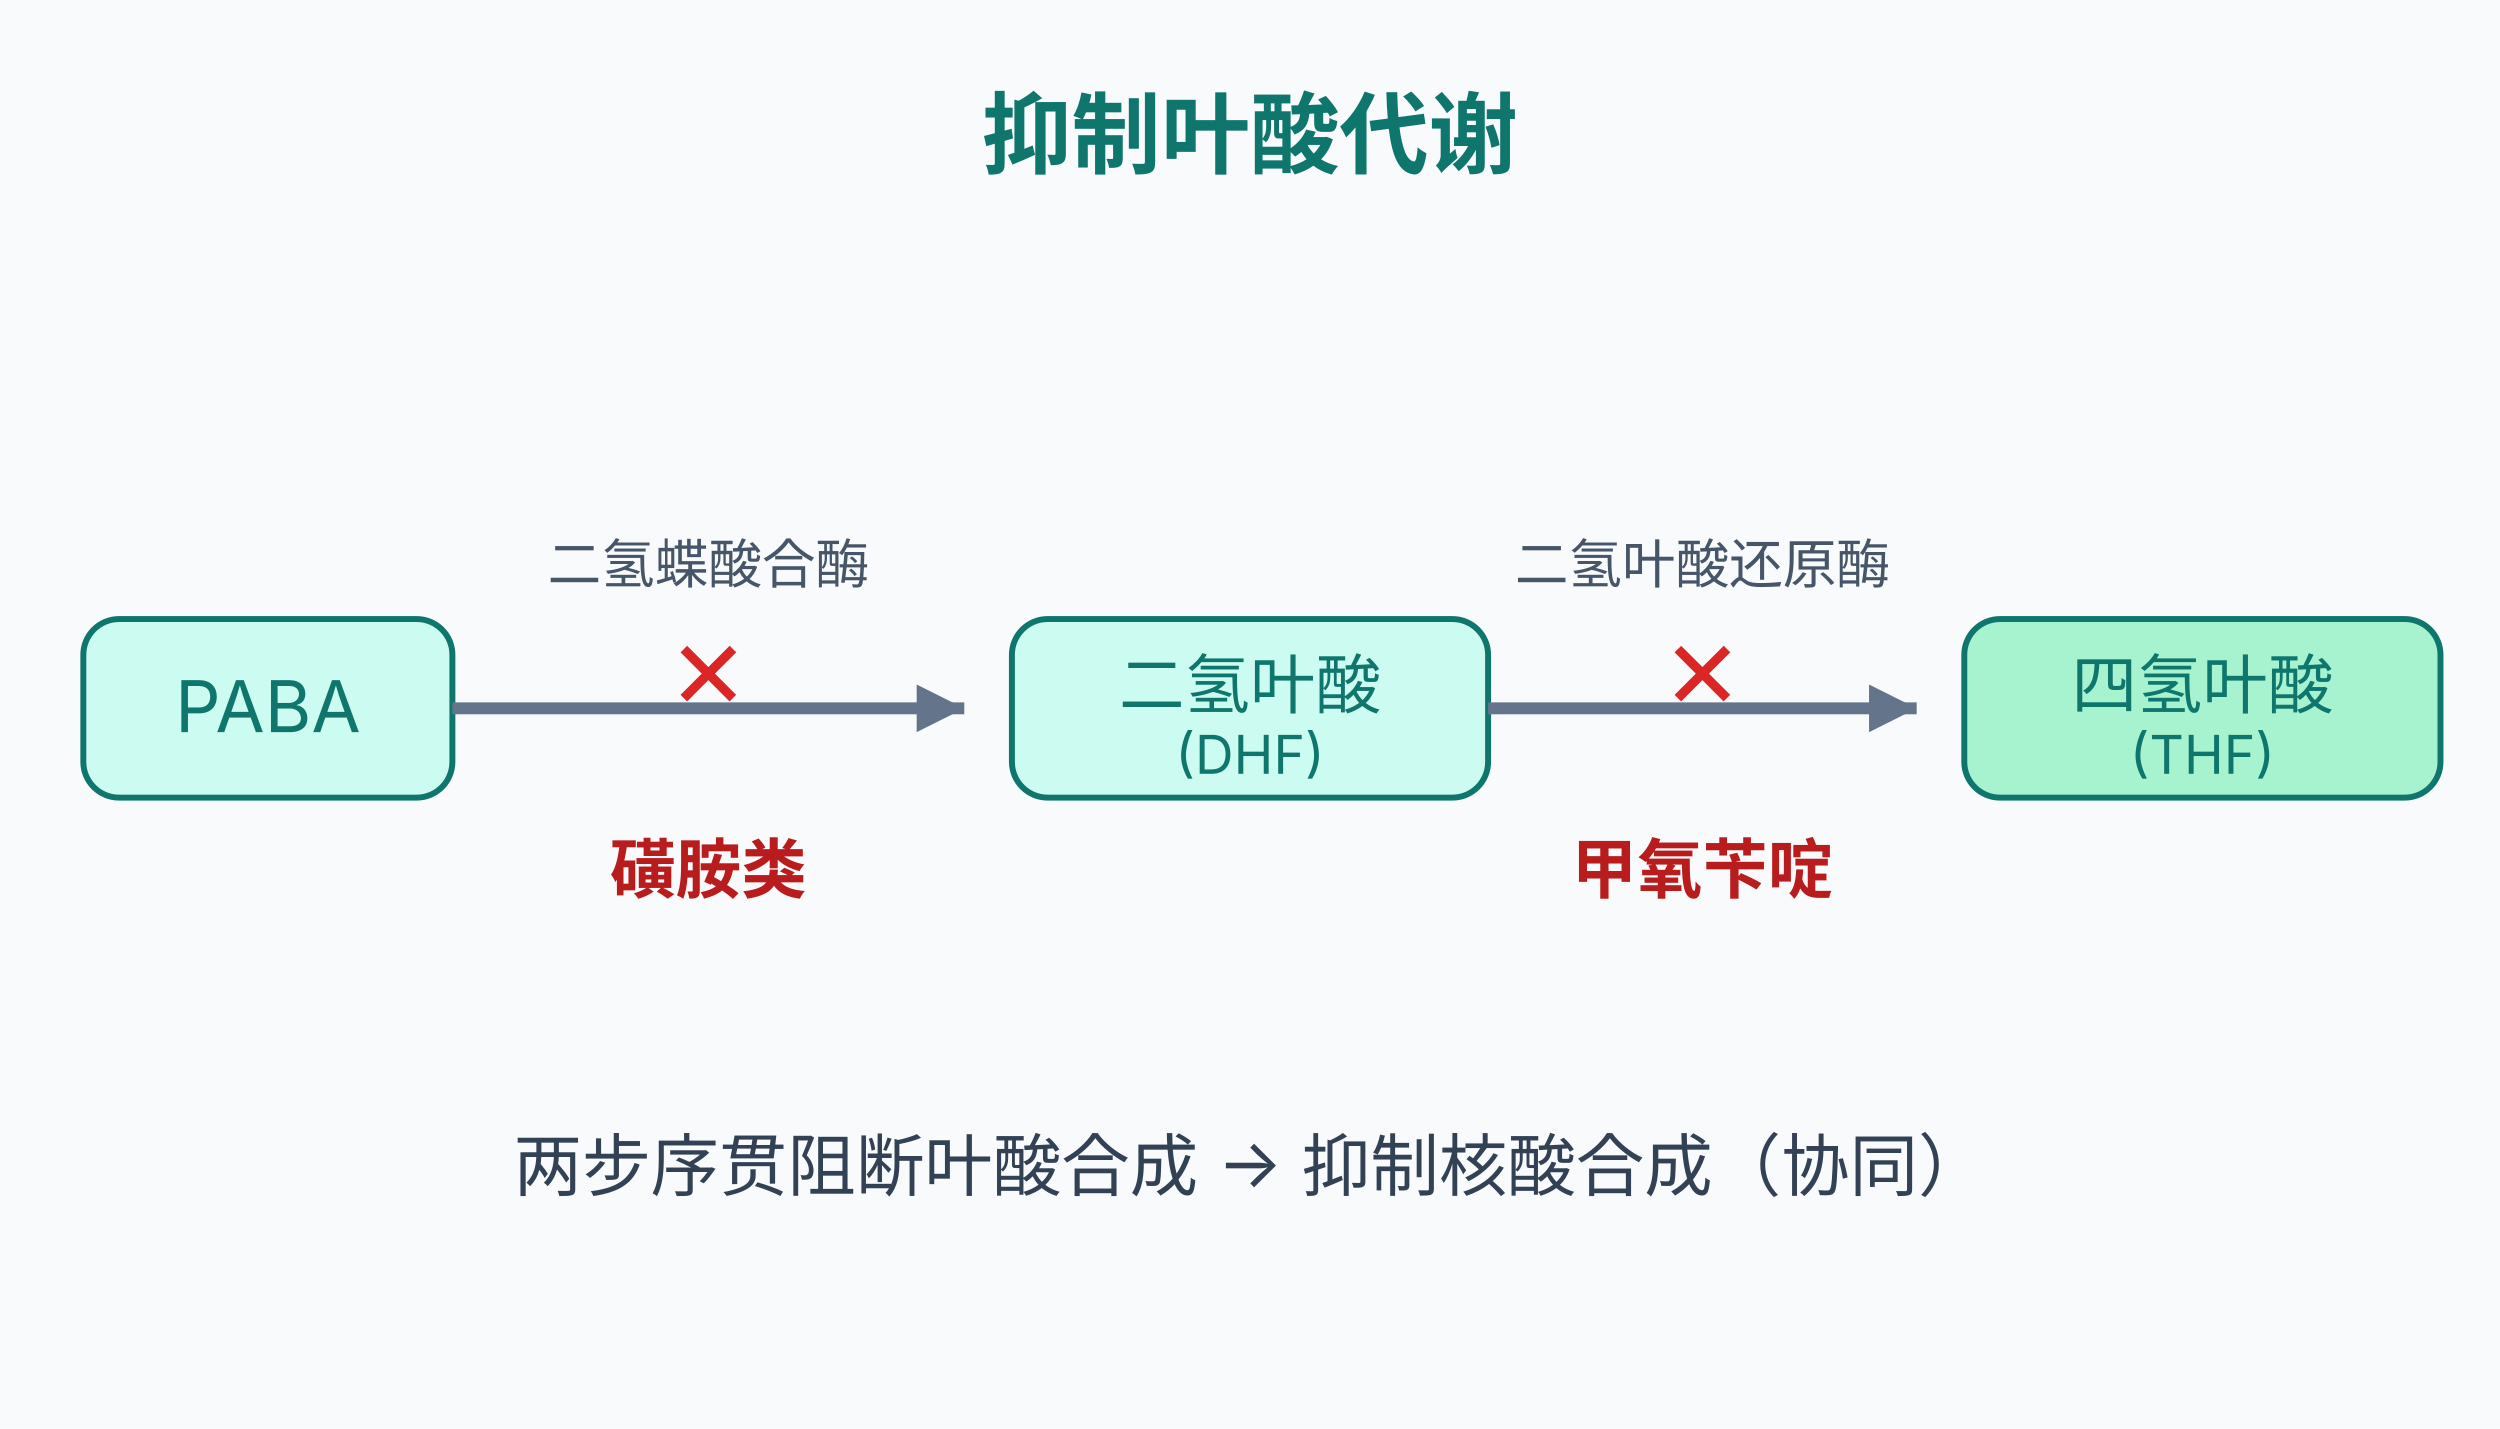
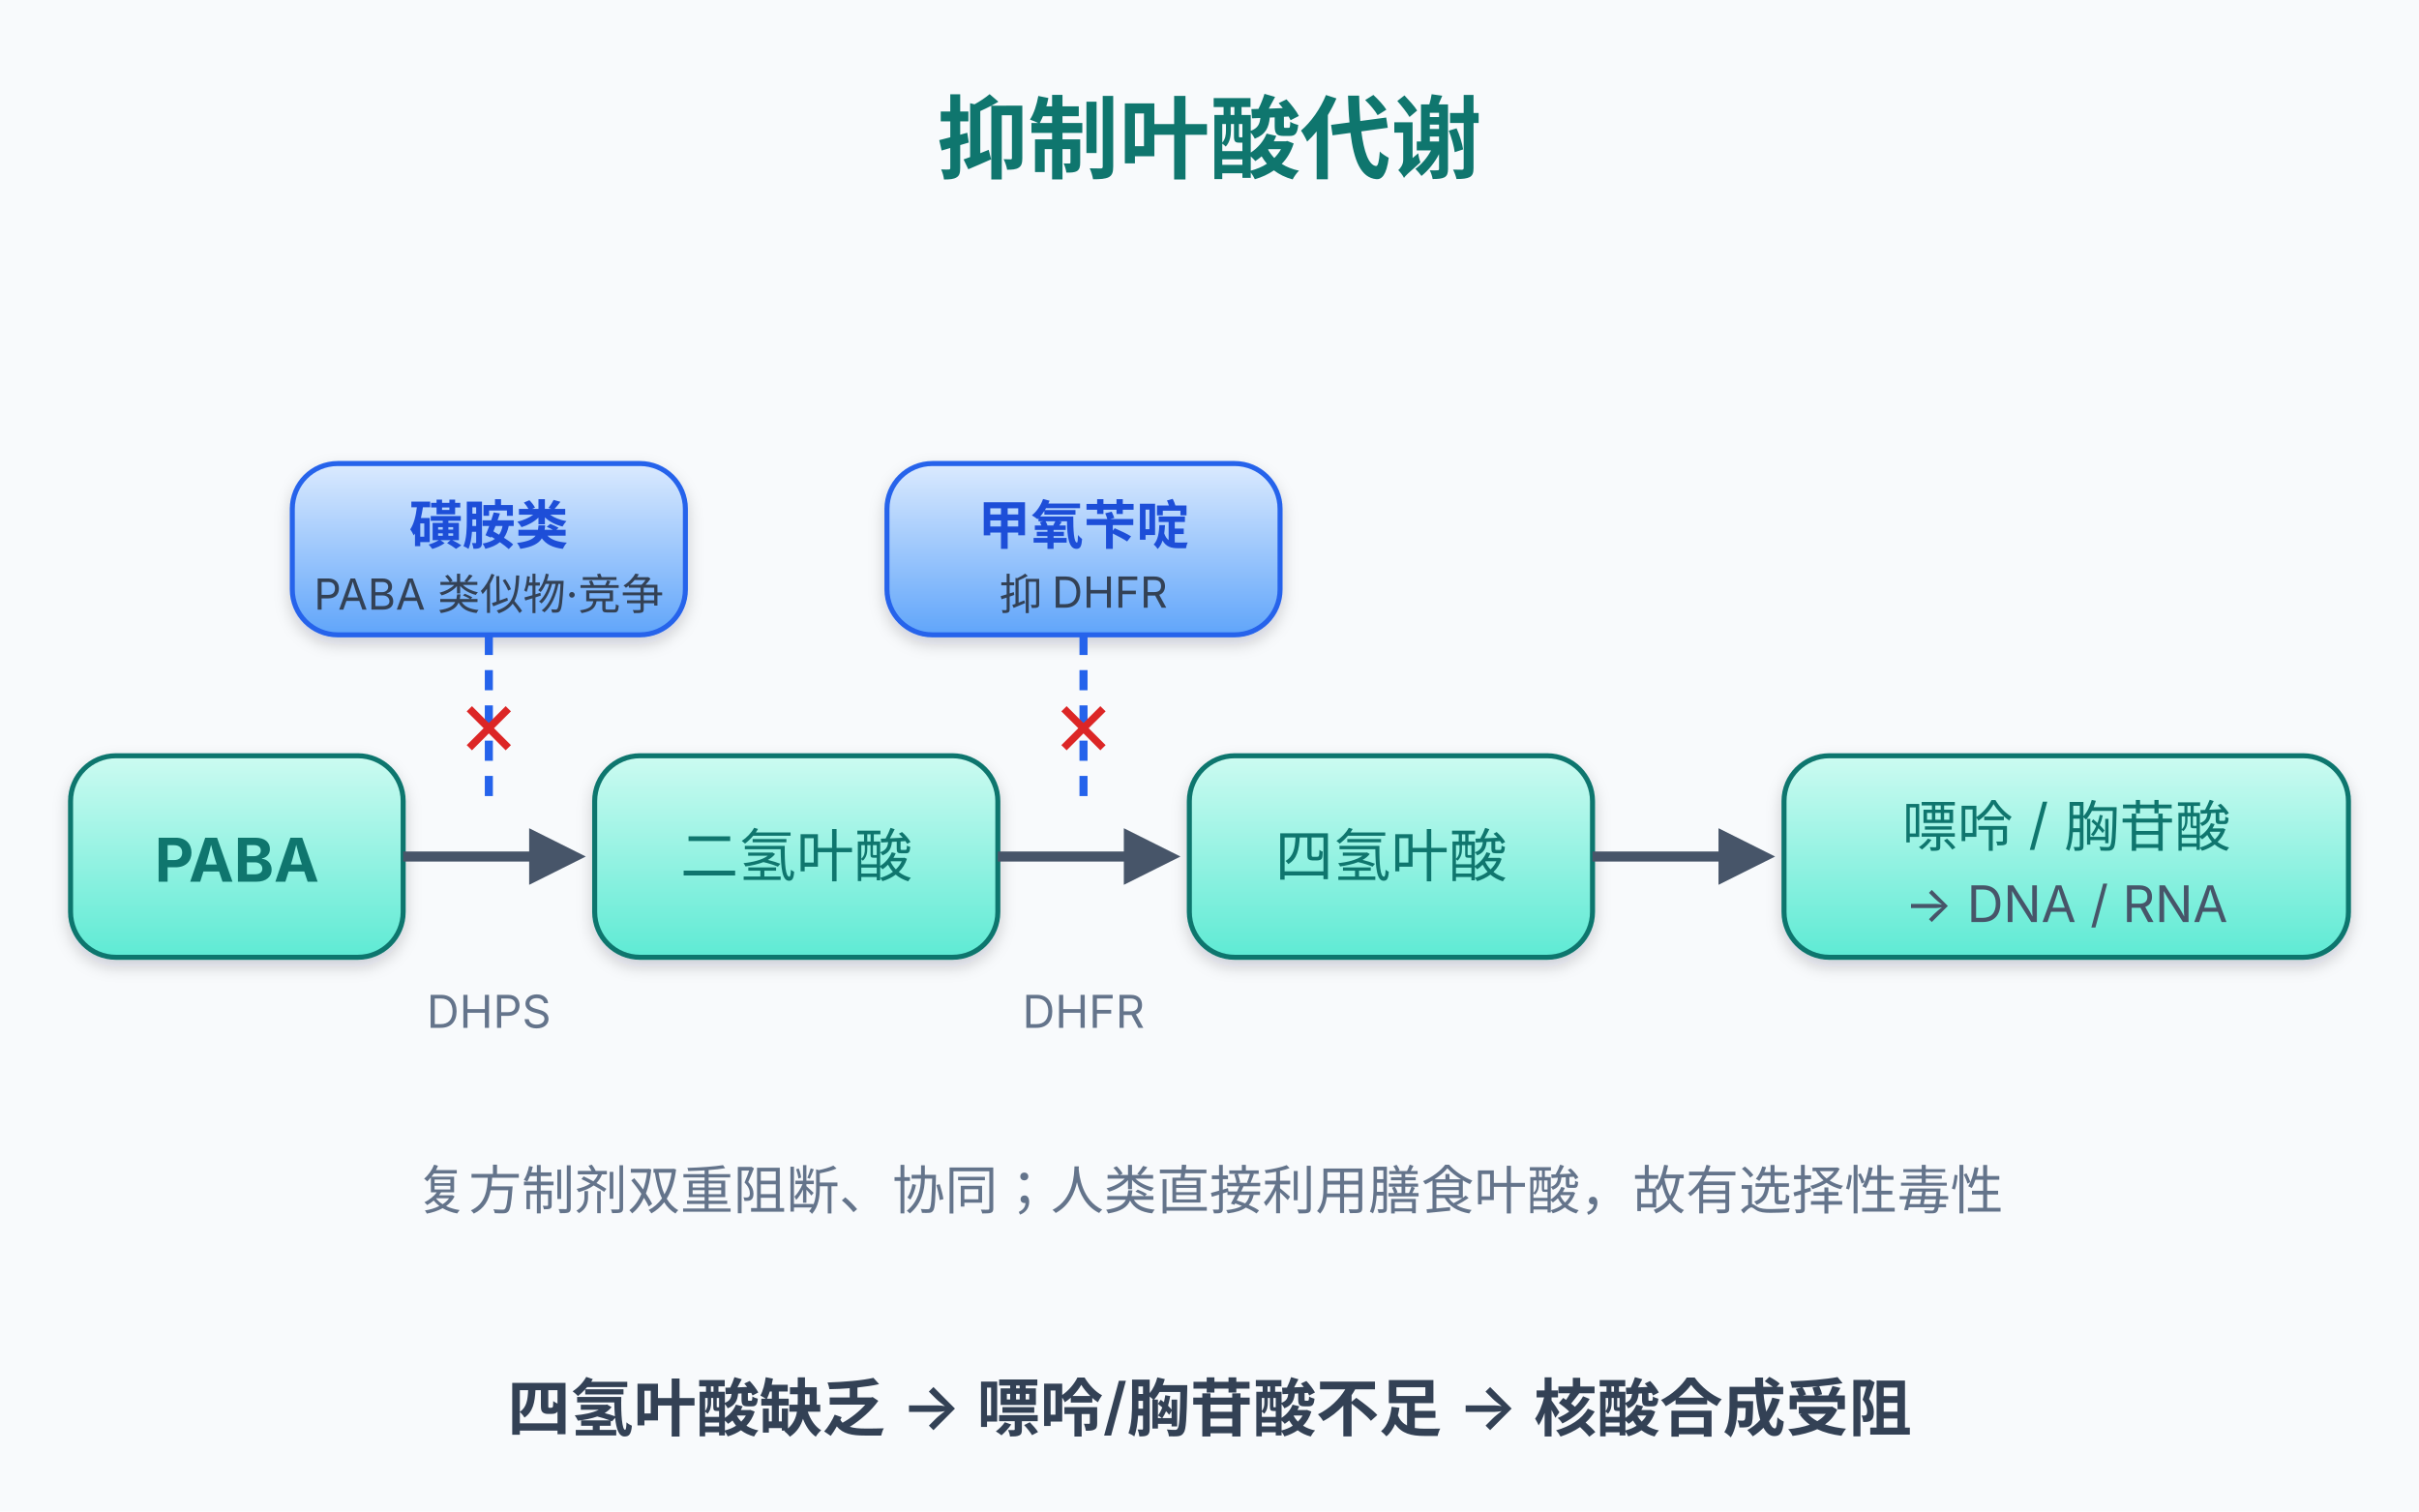
- <svg xmlns="http://www.w3.org/2000/svg" viewBox="0 0 420 240" font-family="-apple-system,'PingFang SC','Microsoft YaHei',sans-serif">
-   <rect width="420" height="240" fill="#f8fafc" />
-   <text x="210" y="28" text-anchor="middle" font-size="15" font-weight="700" fill="#0f766e">抑制叶酸代谢</text>
-   <rect x="14" y="104" width="62" height="30" rx="6" fill="#ccfbf1" stroke="#0f766e" />
-   <text x="45" y="123" text-anchor="middle" font-size="12" fill="#0f766e">PABA</text>
-   <rect x="170" y="104" width="80" height="30" rx="6" fill="#ccfbf1" stroke="#0f766e" />
-   <text x="210" y="119" text-anchor="middle" font-size="11" fill="#0f766e">二氢叶酸</text>
-   <text x="210" y="130" text-anchor="middle" font-size="9" fill="#0f766e">(DHF)</text>
-   <rect x="330" y="104" width="80" height="30" rx="6" fill="#a7f3d0" stroke="#0f766e" />
-   <text x="370" y="119" text-anchor="middle" font-size="11" fill="#0f766e">四氢叶酸</text>
-   <text x="370" y="130" text-anchor="middle" font-size="9" fill="#0f766e">(THF)</text>
-   <line x1="76" y1="119" x2="162" y2="119" stroke="#64748b" stroke-width="2" />
-   <polygon points="162,119 154,115 154,123" fill="#64748b" />
-   <text x="119" y="98" text-anchor="middle" font-size="9" fill="#475569">二氢蝶酸合酶</text>
-   <text x="119" y="119" text-anchor="middle" font-size="16" fill="#dc2626" font-weight="700">✕</text>
-   <text x="119" y="150" text-anchor="middle" font-size="11" fill="#b91c1c" font-weight="600">磺胺类</text>
-   <line x1="250" y1="119" x2="322" y2="119" stroke="#64748b" stroke-width="2" />
-   <polygon points="322,119 314,115 314,123" fill="#64748b" />
-   <text x="286" y="98" text-anchor="middle" font-size="9" fill="#475569">二氢叶酸还原酶</text>
-   <text x="286" y="119" text-anchor="middle" font-size="16" fill="#dc2626" font-weight="700">✕</text>
-   <text x="286" y="150" text-anchor="middle" font-size="11" fill="#b91c1c" font-weight="600">甲氧苄啶</text>
-   <text x="210" y="200" text-anchor="middle" font-size="11.5" fill="#334155">两步序贯阻断叶酸合成 → 抑制核酸合成（协同）</text>
+ <svg xmlns="http://www.w3.org/2000/svg" viewBox="0 0 480 300" font-family="-apple-system,'PingFang SC','Microsoft YaHei',sans-serif">
+   <defs>
+     <linearGradient id="foBox" x1="0" y1="0" x2="0" y2="1">
+       <stop offset="0" stop-color="#ccfbf1" />
+       <stop offset="1" stop-color="#5eead4" />
+     </linearGradient>
+     <linearGradient id="foDrug" x1="0" y1="0" x2="0" y2="1">
+       <stop offset="0" stop-color="#dbeafe" />
+       <stop offset="1" stop-color="#60a5fa" />
+     </linearGradient>
+     <filter id="foSh" x="-30%" y="-30%" width="160%" height="160%">
+       <feDropShadow dx="0" dy="1.4" stdDeviation="1.5" flood-color="#0f172a" flood-opacity="0.18" />
+     </filter>
+   </defs>
+   <rect width="480" height="300" fill="#f8fafc" />
+   <text x="240" y="34" text-anchor="middle" font-size="18" font-weight="700" fill="#0f766e">抑制叶酸代谢</text>
+   <g filter="url(#foSh)">
+     <rect x="14" y="150" width="66" height="40" rx="9" fill="url(#foBox)" stroke="#0f766e" />
+     <rect x="118" y="150" width="80" height="40" rx="9" fill="url(#foBox)" stroke="#0f766e" />
+     <rect x="236" y="150" width="80" height="40" rx="9" fill="url(#foBox)" stroke="#0f766e" />
+     <rect x="354" y="150" width="112" height="40" rx="9" fill="url(#foBox)" stroke="#0f766e" />
+   </g>
+   <text x="47" y="175" text-anchor="middle" font-size="12" font-weight="700" fill="#0f766e">PABA</text>
+   <text x="158" y="174" text-anchor="middle" font-size="11.5" fill="#0f766e">二氢叶酸</text>
+   <text x="276" y="174" text-anchor="middle" font-size="11.5" fill="#0f766e">四氢叶酸</text>
+   <text x="410" y="168" text-anchor="middle" font-size="11" fill="#0f766e">嘌呤 / 胸苷酸</text>
+   <text x="410" y="183" text-anchor="middle" font-size="10" fill="#475569">→ DNA / RNA</text>
+   <g stroke="#475569" stroke-width="2">
+     <line x1="80" y1="170" x2="114" y2="170" />
+     <polygon points="114,170 106,166 106,174" fill="#475569" />
+     <line x1="198" y1="170" x2="232" y2="170" />
+     <polygon points="232,170 224,166 224,174" fill="#475569" />
+     <line x1="316" y1="170" x2="350" y2="170" />
+     <polygon points="350,170 342,166 342,174" fill="#475569" />
+   </g>
+   <text x="97" y="204" text-anchor="middle" font-size="9" fill="#64748b">DHPS</text>
+   <text x="215" y="204" text-anchor="middle" font-size="9" fill="#64748b">DHFR</text>
+   <rect x="58" y="92" width="78" height="34" rx="9" fill="url(#foDrug)" stroke="#2563eb" filter="url(#foSh)" />
+   <text x="97" y="108" text-anchor="middle" font-size="10.5" font-weight="700" fill="#1d4ed8">磺胺类</text>
+   <text x="97" y="121" text-anchor="middle" font-size="8.5" fill="#334155">PABA 类似物·竞争</text>
+   <line x1="97" y1="126" x2="97" y2="158" stroke="#2563eb" stroke-width="1.6" stroke-dasharray="4 3" />
+   <text x="97" y="150" text-anchor="middle" font-size="15" fill="#dc2626" font-weight="700">✕</text>
+   <rect x="176" y="92" width="78" height="34" rx="9" fill="url(#foDrug)" stroke="#2563eb" filter="url(#foSh)" />
+   <text x="215" y="108" text-anchor="middle" font-size="10.5" font-weight="700" fill="#1d4ed8">甲氧苄啶</text>
+   <text x="215" y="121" text-anchor="middle" font-size="8.5" fill="#334155">抑 DHFR</text>
+   <line x1="215" y1="126" x2="215" y2="158" stroke="#2563eb" stroke-width="1.6" stroke-dasharray="4 3" />
+   <text x="215" y="150" text-anchor="middle" font-size="15" fill="#dc2626" font-weight="700">✕</text>
+   <text x="240" y="240" text-anchor="middle" font-size="10.5" fill="#64748b">复方制剂双重阻断、协同；人类直接利用膳食叶酸，故有选择性毒性</text>
+   <text x="240" y="284" text-anchor="middle" font-size="12.5" font-weight="600" fill="#334155">四氢叶酸缺乏 → 嘌呤/胸苷酸不足 → 核酸合成受阻</text>
</svg>
